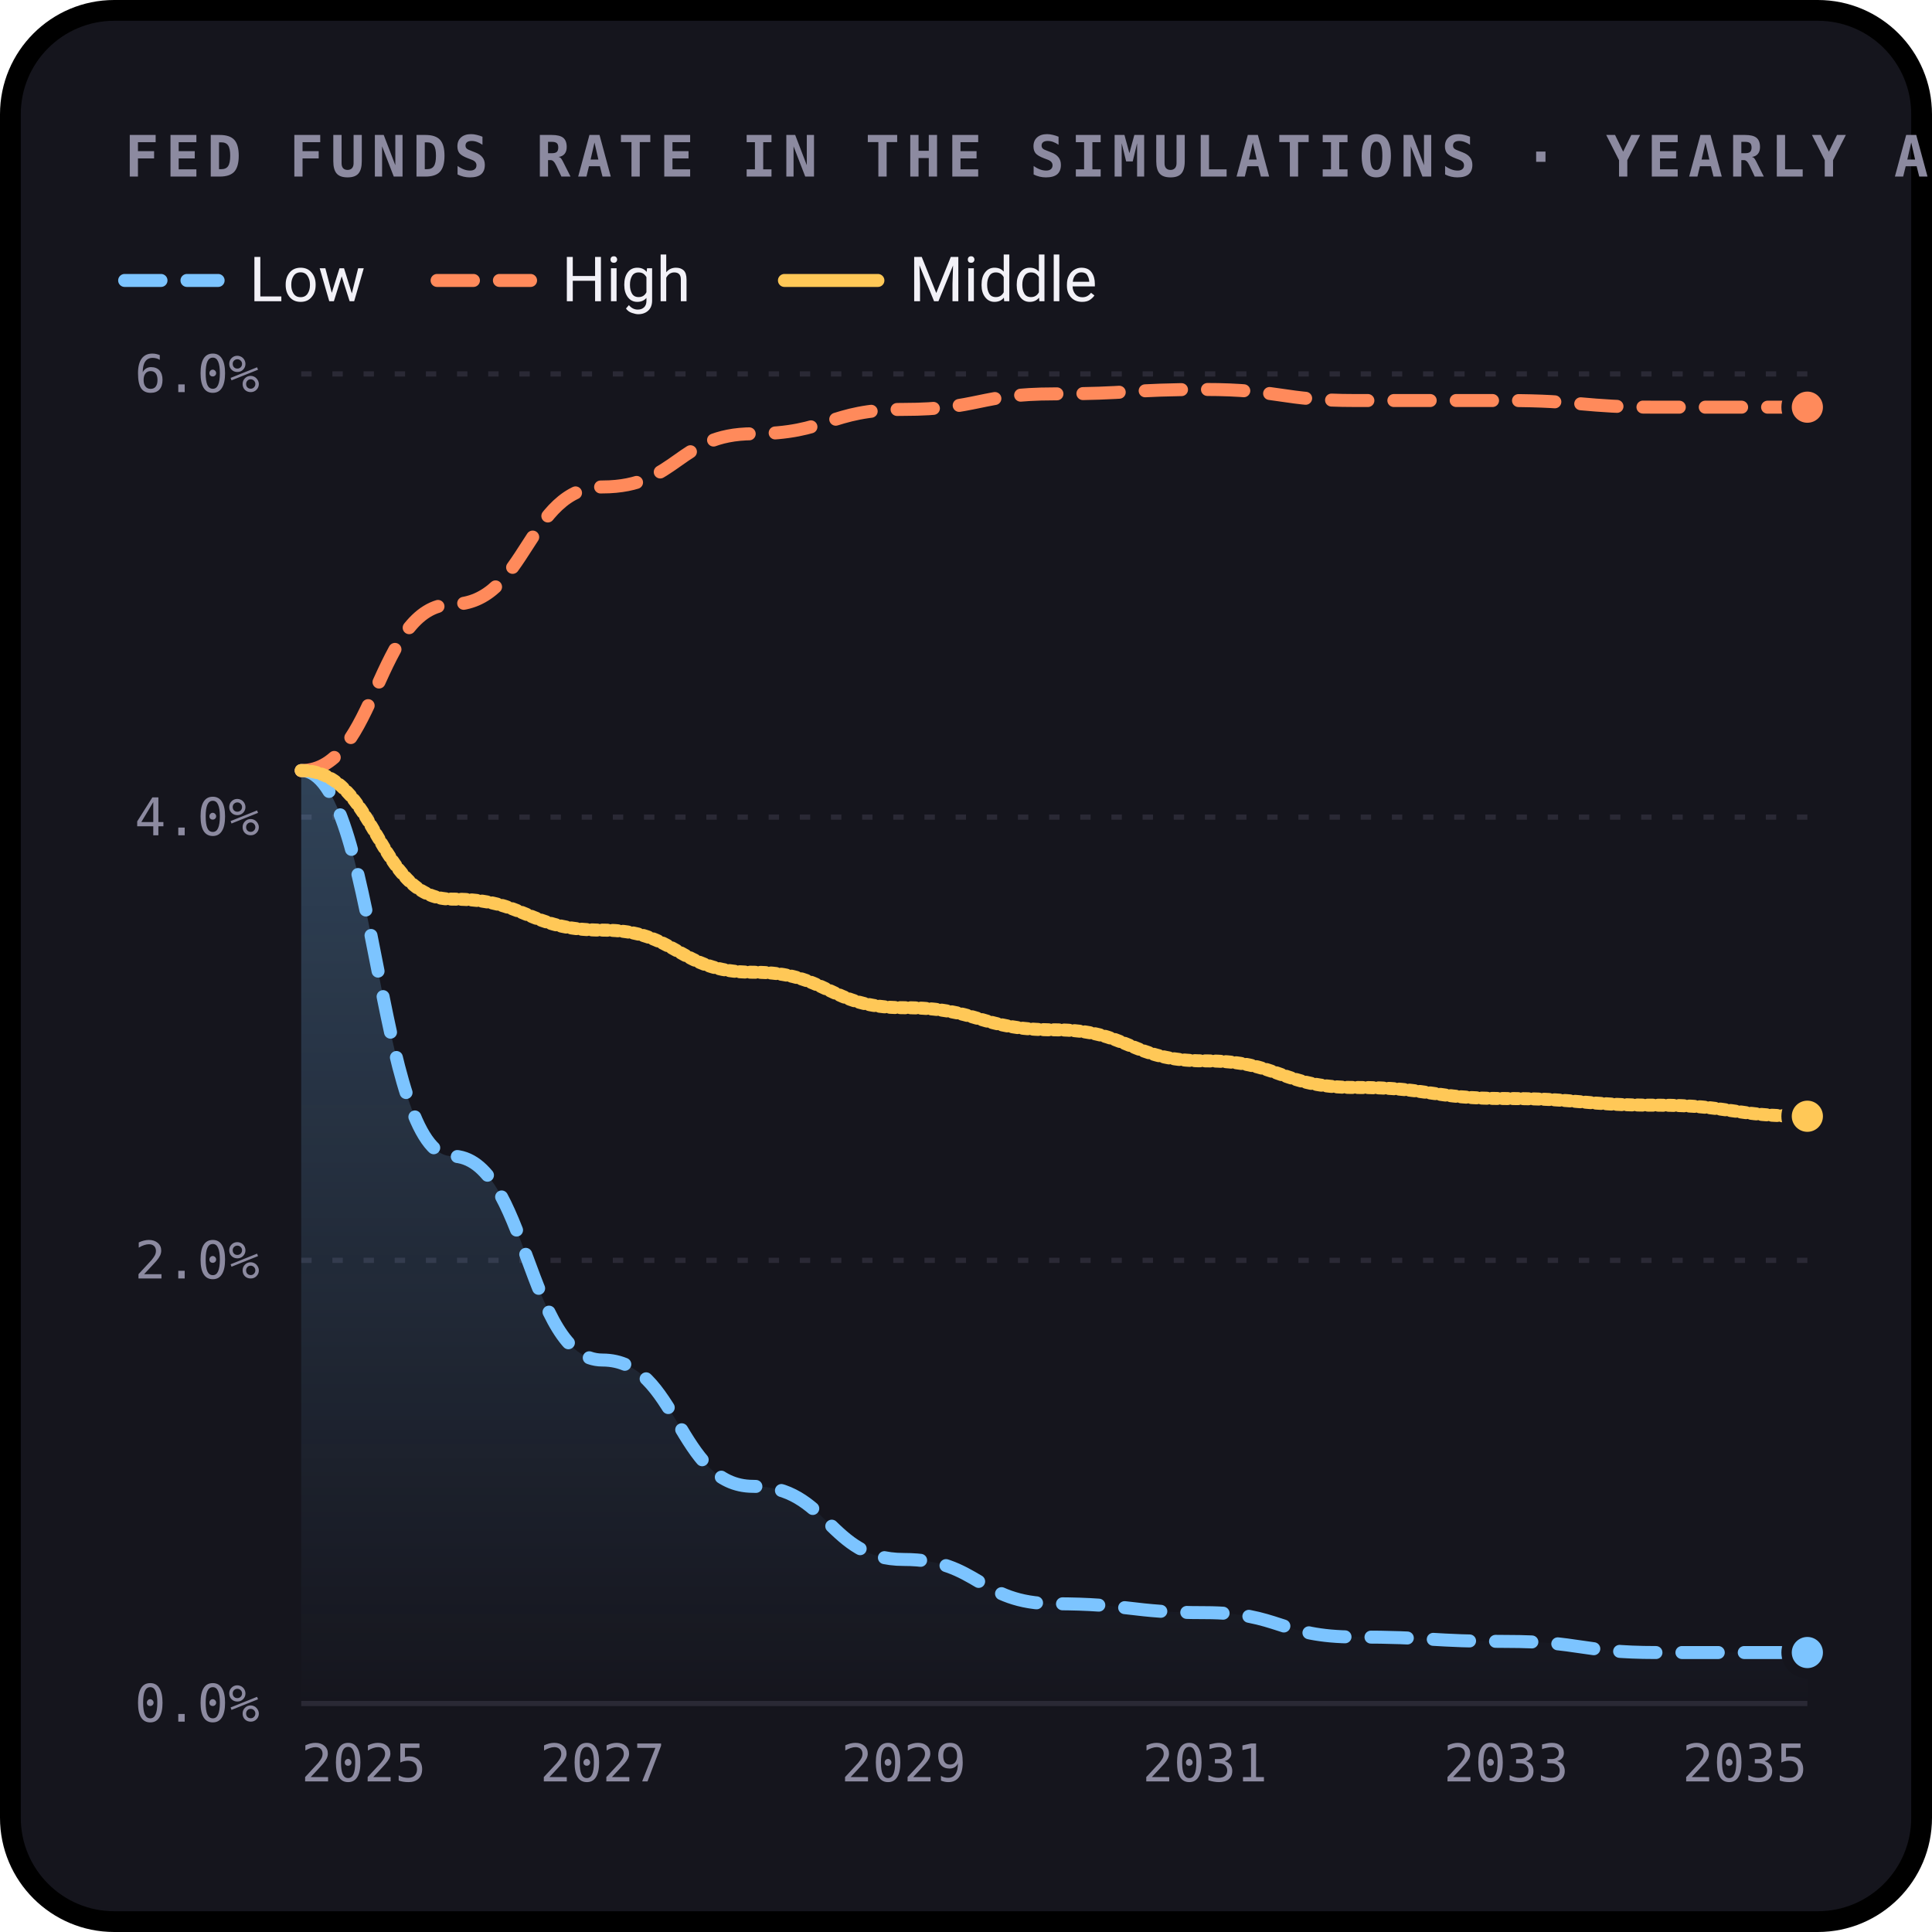
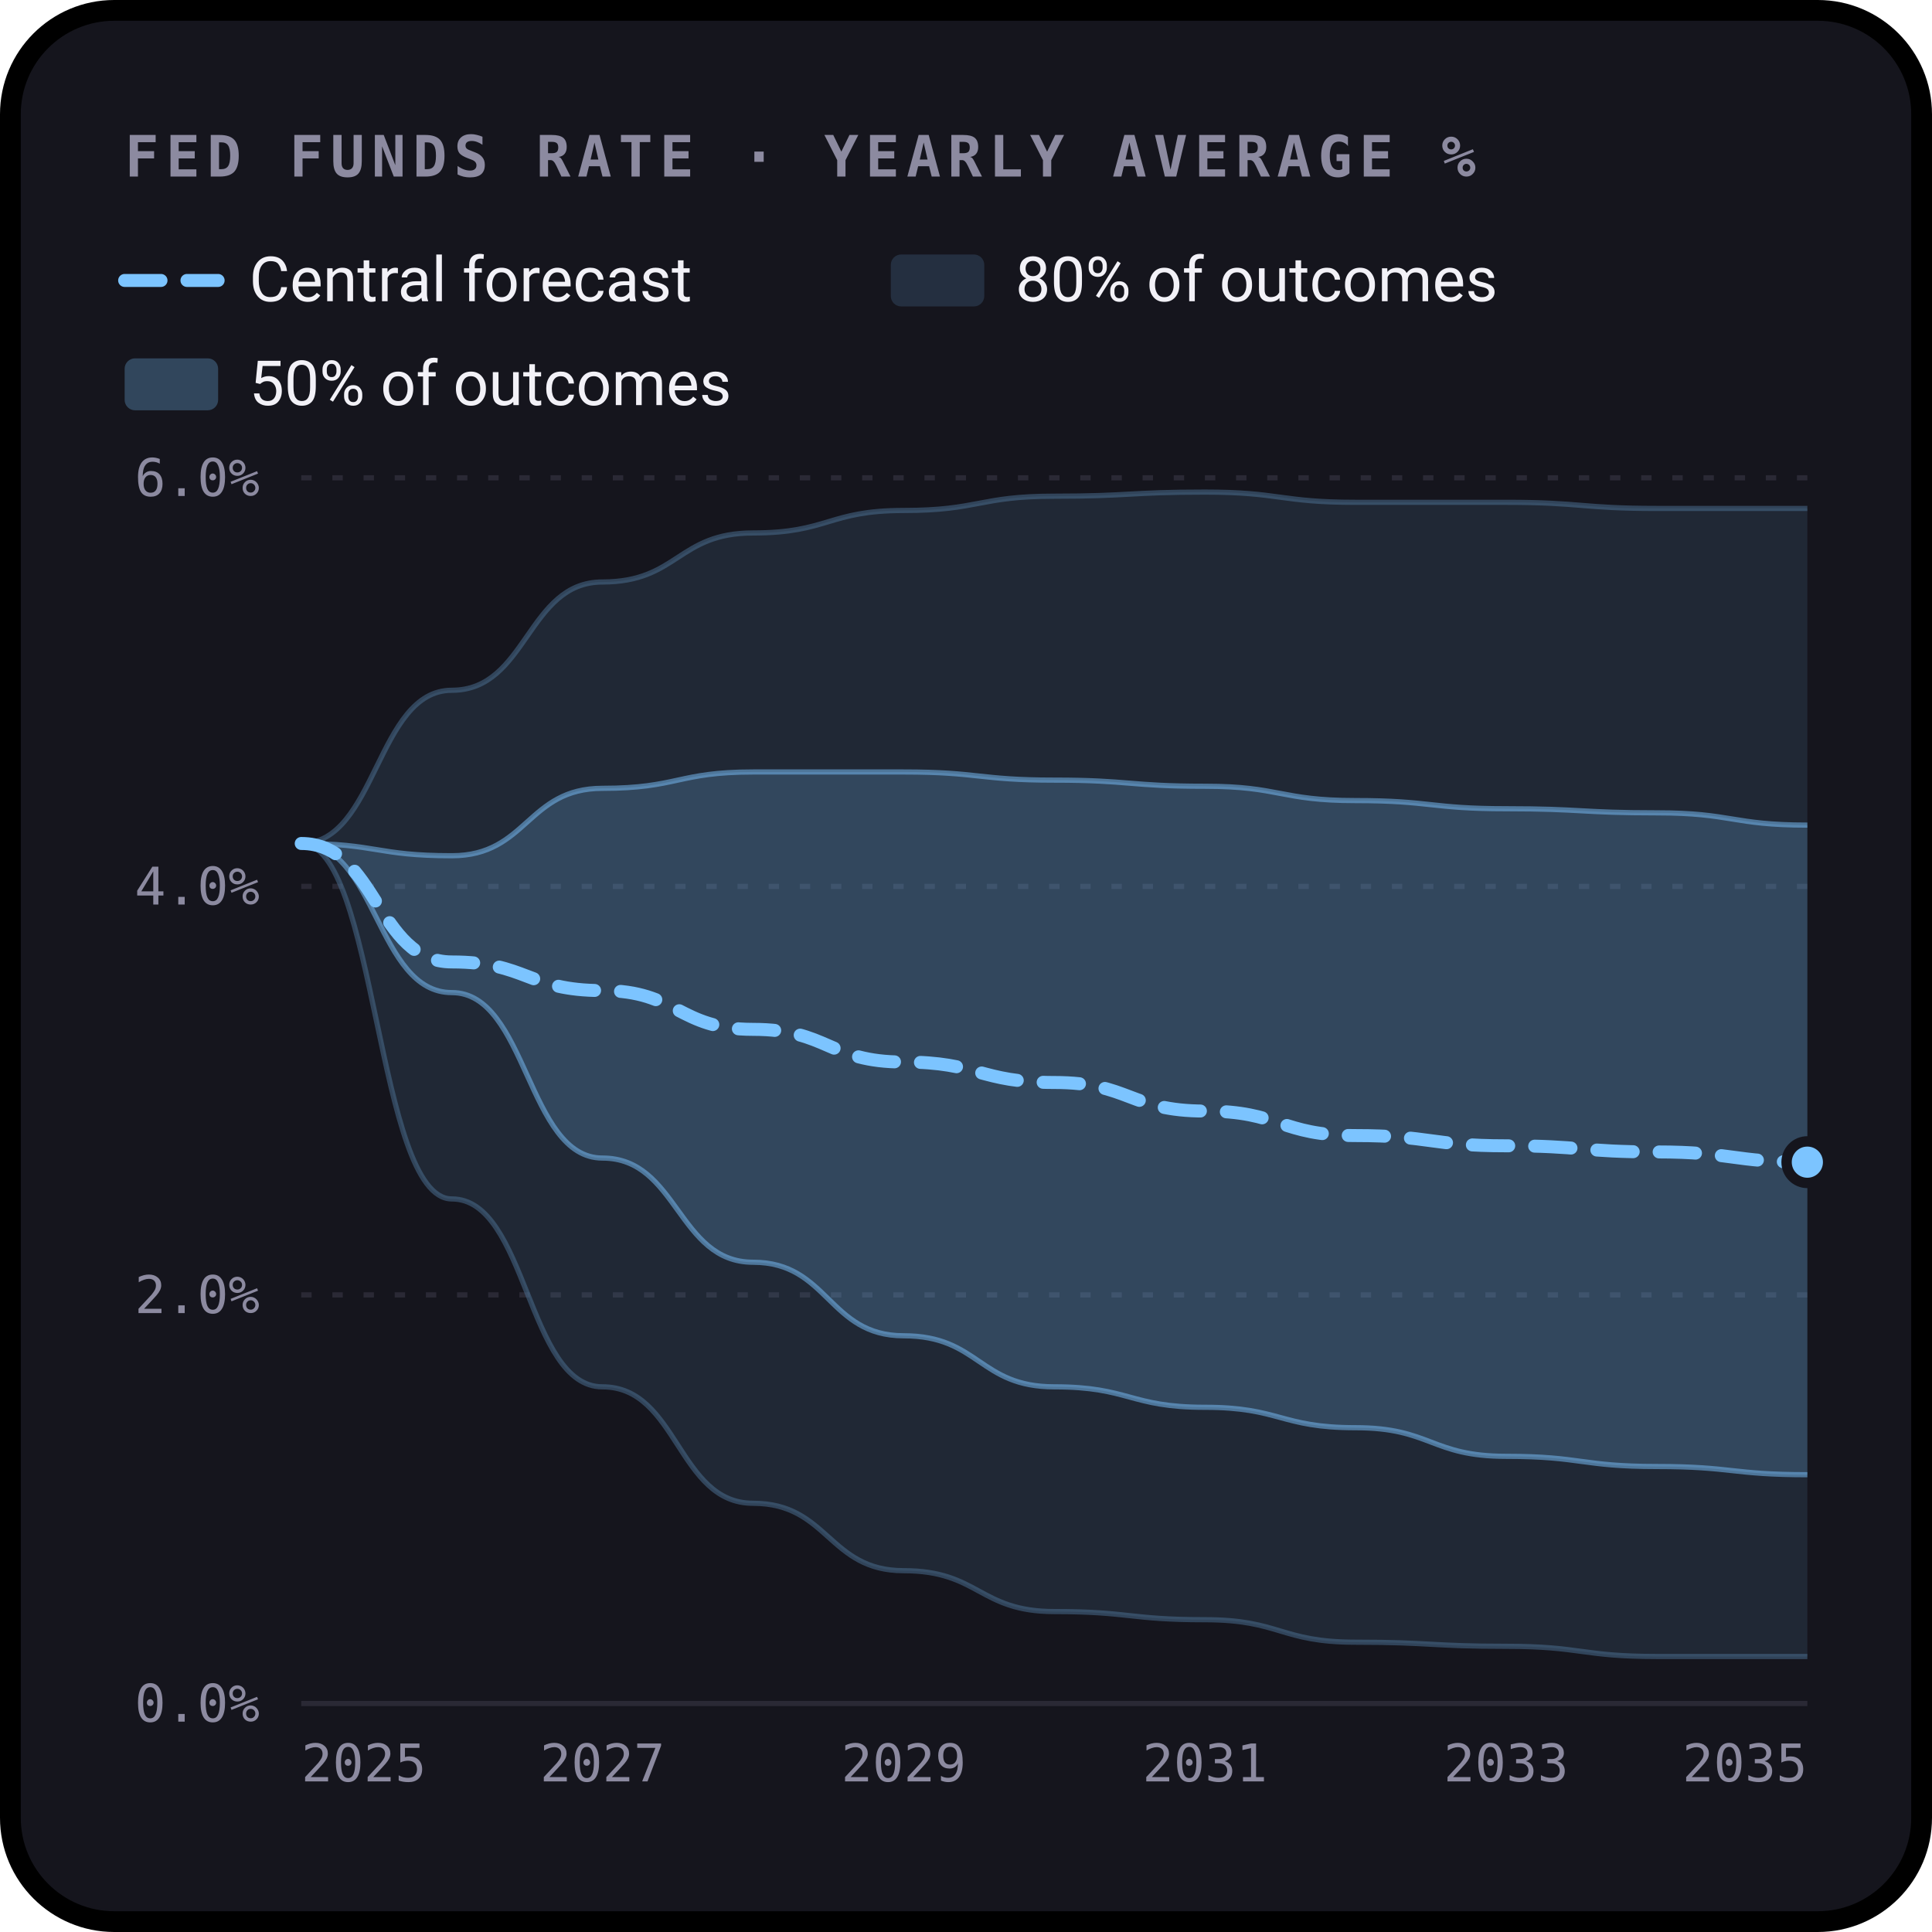
- <svg xmlns="http://www.w3.org/2000/svg" viewBox="0 0 372 372" width="372" height="372" role="img" aria-label="Fed funds rate in the simulations · yearly average %: 3 series over 11 points">
+ <svg xmlns="http://www.w3.org/2000/svg" viewBox="0 0 372 372" width="372" height="372" role="img" aria-label="Fed funds rate · yearly average %: 1 series and 2 bands over 11 points">
  <rect width="372" height="372" rx="22" fill="#000000" />
  <rect x="4" y="4" width="364" height="364" rx="18" fill="#15151d" />
-   <text x="24" y="34" fill="#8c8aa0" font-family="ui-monospace,SFMono-Regular,Menlo,Consolas,monospace" font-size="11" font-weight="600" letter-spacing="1.3">FED FUNDS RATE IN THE SIMULATIONS · YEARLY AVERAGE %</text>
+   <text x="24" y="34" fill="#8c8aa0" font-family="ui-monospace,SFMono-Regular,Menlo,Consolas,monospace" font-size="11" font-weight="600" letter-spacing="1.3">FED FUNDS RATE · YEARLY AVERAGE %</text>
  <line x1="24" x2="42" y1="54" y2="54" stroke="#7CC4FF" stroke-width="2.5" stroke-linecap="round" stroke-dasharray="7 5" />
-   <text x="48" y="58" fill="#f2f1f7" font-family="ui-sans-serif,system-ui,-apple-system,'Segoe UI',Roboto,Helvetica,Arial,sans-serif" font-size="12">Low</text>
-   <line x1="84.16" x2="102.16" y1="54" y2="54" stroke="#FF8A5B" stroke-width="2.5" stroke-linecap="round" stroke-dasharray="7 5" />
-   <text x="108.16" y="58" fill="#f2f1f7" font-family="ui-sans-serif,system-ui,-apple-system,'Segoe UI',Roboto,Helvetica,Arial,sans-serif" font-size="12">High</text>
-   <line x1="151.04" x2="169.04" y1="54" y2="54" stroke="#FFC857" stroke-width="2.5" stroke-linecap="round" />
-   <text x="175.04" y="58" fill="#f2f1f7" font-family="ui-sans-serif,system-ui,-apple-system,'Segoe UI',Roboto,Helvetica,Arial,sans-serif" font-size="12">Middle</text>
+   <text x="48" y="58" fill="#f2f1f7" font-family="ui-sans-serif,system-ui,-apple-system,'Segoe UI',Roboto,Helvetica,Arial,sans-serif" font-size="12">Central forecast</text>
+   <rect x="171.52" y="49" width="18" height="10" rx="2" fill="#4E7599" fill-opacity=".28" />
+   <text x="195.52" y="58" fill="#f2f1f7" font-family="ui-sans-serif,system-ui,-apple-system,'Segoe UI',Roboto,Helvetica,Arial,sans-serif" font-size="12">80% of outcomes</text>
+   <rect x="24" y="69" width="18" height="10" rx="2" fill="#7CC4FF" fill-opacity=".28" />
+   <text x="48" y="78" fill="#f2f1f7" font-family="ui-sans-serif,system-ui,-apple-system,'Segoe UI',Roboto,Helvetica,Arial,sans-serif" font-size="12">50% of outcomes</text>
  <line x1="58" x2="348" y1="328" y2="328" stroke="#2a2935" />
  <text x="50" y="331.5" fill="#8c8aa0" font-family="ui-monospace,SFMono-Regular,Menlo,Consolas,monospace" font-size="10" text-anchor="end">0.0%</text>
-   <line x1="58" x2="348" y1="242.67" y2="242.67" stroke="#2a2935" stroke-dasharray="2 4" />
-   <text x="50" y="246.17" fill="#8c8aa0" font-family="ui-monospace,SFMono-Regular,Menlo,Consolas,monospace" font-size="10" text-anchor="end">2.0%</text>
-   <line x1="58" x2="348" y1="157.33" y2="157.33" stroke="#2a2935" stroke-dasharray="2 4" />
-   <text x="50" y="160.83" fill="#8c8aa0" font-family="ui-monospace,SFMono-Regular,Menlo,Consolas,monospace" font-size="10" text-anchor="end">4.0%</text>
-   <line x1="58" x2="348" y1="72" y2="72" stroke="#2a2935" stroke-dasharray="2 4" />
-   <text x="50" y="75.5" fill="#8c8aa0" font-family="ui-monospace,SFMono-Regular,Menlo,Consolas,monospace" font-size="10" text-anchor="end">6.0%</text>
+   <line x1="58" x2="348" y1="249.33" y2="249.33" stroke="#2a2935" stroke-dasharray="2 4" />
+   <text x="50" y="252.83" fill="#8c8aa0" font-family="ui-monospace,SFMono-Regular,Menlo,Consolas,monospace" font-size="10" text-anchor="end">2.0%</text>
+   <line x1="58" x2="348" y1="170.67" y2="170.67" stroke="#2a2935" stroke-dasharray="2 4" />
+   <text x="50" y="174.17" fill="#8c8aa0" font-family="ui-monospace,SFMono-Regular,Menlo,Consolas,monospace" font-size="10" text-anchor="end">4.0%</text>
+   <line x1="58" x2="348" y1="92" y2="92" stroke="#2a2935" stroke-dasharray="2 4" />
+   <text x="50" y="95.5" fill="#8c8aa0" font-family="ui-monospace,SFMono-Regular,Menlo,Consolas,monospace" font-size="10" text-anchor="end">6.0%</text>
  <text x="58" y="343" fill="#8c8aa0" font-family="ui-monospace,SFMono-Regular,Menlo,Consolas,monospace" font-size="10" text-anchor="start">2025</text>
  <text x="116" y="343" fill="#8c8aa0" font-family="ui-monospace,SFMono-Regular,Menlo,Consolas,monospace" font-size="10" text-anchor="middle">2027</text>
  <text x="174" y="343" fill="#8c8aa0" font-family="ui-monospace,SFMono-Regular,Menlo,Consolas,monospace" font-size="10" text-anchor="middle">2029</text>
  <text x="232" y="343" fill="#8c8aa0" font-family="ui-monospace,SFMono-Regular,Menlo,Consolas,monospace" font-size="10" text-anchor="middle">2031</text>
  <text x="290" y="343" fill="#8c8aa0" font-family="ui-monospace,SFMono-Regular,Menlo,Consolas,monospace" font-size="10" text-anchor="middle">2033</text>
  <text x="348" y="343" fill="#8c8aa0" font-family="ui-monospace,SFMono-Regular,Menlo,Consolas,monospace" font-size="10" text-anchor="end">2035</text>
-   <defs>
-     <linearGradient id="bzcg1e613y01" x1="0" y1="0" x2="0" y2="1">
-       <stop offset="0" stop-color="#7CC4FF" stop-opacity=".26" />
-       <stop offset="1" stop-color="#7CC4FF" stop-opacity="0" />
-     </linearGradient>
-   </defs>
-   <path d="M58,148.37C72.5,148.37 72.5,222.61 87,222.61C101.5,222.61 101.5,261.87 116,261.87C130.5,261.87 130.5,286.19 145,286.19C159.5,286.19 159.5,300.27 174,300.27C188.5,300.27 188.5,308.8 203,308.8C217.5,308.8 217.5,310.51 232,310.51C246.5,310.51 246.5,315.2 261,315.2C275.5,315.2 275.5,316.05 290,316.05C304.5,316.05 304.5,318.19 319,318.19C333.5,318.19 333.5,318.19 348,318.19L348,328L58,328Z" fill="url(#bzcg1e613y01)" />
-   <path d="M58,148.37C72.5,148.37 72.5,222.61 87,222.61C101.5,222.61 101.5,261.87 116,261.87C130.5,261.87 130.5,286.19 145,286.19C159.5,286.19 159.5,300.27 174,300.27C188.5,300.27 188.5,308.8 203,308.8C217.5,308.8 217.5,310.51 232,310.51C246.5,310.51 246.5,315.2 261,315.2C275.5,315.2 275.5,316.05 290,316.05C304.5,316.05 304.5,318.19 319,318.19C333.5,318.19 333.5,318.19 348,318.19" fill="none" stroke="#7CC4FF" stroke-width="2.5" stroke-linecap="round" stroke-linejoin="round" stroke-dasharray="7 5" />
-   <circle cx="348" cy="318.19" r="4" fill="#7CC4FF" stroke="#15151d" stroke-width="2" />
-   <path d="M58,148.37C72.5,148.37 72.5,116.37 87,116.37C101.5,116.37 101.5,93.76 116,93.76C130.5,93.76 130.5,83.52 145,83.52C159.5,83.52 159.5,78.83 174,78.83C188.5,78.83 188.5,75.84 203,75.84C217.5,75.84 217.5,74.99 232,74.99C246.5,74.99 246.5,77.12 261,77.12C275.5,77.12 275.5,77.12 290,77.12C304.5,77.12 304.5,78.4 319,78.4C333.5,78.4 333.5,78.4 348,78.4" fill="none" stroke="#FF8A5B" stroke-width="2.5" stroke-linecap="round" stroke-linejoin="round" stroke-dasharray="7 5" />
-   <circle cx="348" cy="78.4" r="4" fill="#FF8A5B" stroke="#15151d" stroke-width="2" />
-   <path d="M58,148.37C72.5,148.37 72.5,173.12 87,173.12C101.5,173.12 101.5,179.09 116,179.09C130.5,179.09 130.5,187.2 145,187.2C159.5,187.2 159.5,194.03 174,194.03C188.5,194.03 188.5,198.29 203,198.29C217.5,198.29 217.5,204.27 232,204.27C246.5,204.27 246.5,209.39 261,209.39C275.5,209.39 275.5,211.52 290,211.52C304.5,211.52 304.5,212.8 319,212.8C333.5,212.8 333.5,214.93 348,214.93" fill="none" stroke="#FFC857" stroke-width="2.5" stroke-linecap="round" stroke-linejoin="round" pathLength="1" style="stroke-dasharray:1" />
-   <circle cx="348" cy="214.93" r="4" fill="#FFC857" stroke="#15151d" stroke-width="2" />
+   <path d="M58,162.41C72.5,162.41 72.5,132.91 87,132.91C101.5,132.91 101.5,112.06 116,112.06C130.5,112.06 130.5,102.62 145,102.62C159.5,102.62 159.5,98.29 174,98.29C188.5,98.29 188.5,95.54 203,95.54C217.5,95.54 217.5,94.75 232,94.75C246.5,94.75 246.5,96.72 261,96.72C275.5,96.72 275.5,96.72 290,96.72C304.5,96.72 304.5,97.9 319,97.9C333.5,97.9 333.5,97.9 348,97.9L348,318.95C333.5,318.95 333.5,318.95 319,318.95C304.5,318.95 304.5,316.99 290,316.99C275.5,316.99 275.5,316.2 261,316.2C246.5,316.2 246.5,311.87 232,311.87C217.5,311.87 217.5,310.3 203,310.3C188.5,310.3 188.5,302.43 174,302.43C159.5,302.43 159.5,289.45 145,289.45C130.5,289.45 130.5,267.03 116,267.03C101.5,267.03 101.5,230.85 87,230.85C72.5,230.85 72.5,162.41 58,162.41Z" fill="#4E7599" fill-opacity=".2" />
+   <path d="M58,162.41C72.5,162.41 72.5,132.91 87,132.91C101.5,132.91 101.5,112.06 116,112.06C130.5,112.06 130.5,102.62 145,102.62C159.5,102.62 159.5,98.29 174,98.29C188.5,98.29 188.5,95.54 203,95.54C217.5,95.54 217.5,94.75 232,94.75C246.5,94.75 246.5,96.72 261,96.72C275.5,96.72 275.5,96.72 290,96.72C304.5,96.72 304.5,97.9 319,97.9C333.5,97.9 333.5,97.9 348,97.9M58,162.41C72.5,162.41 72.5,230.85 87,230.85C101.5,230.85 101.5,267.03 116,267.03C130.5,267.03 130.5,289.45 145,289.45C159.5,289.45 159.5,302.43 174,302.43C188.5,302.43 188.5,310.3 203,310.3C217.5,310.3 217.5,311.87 232,311.87C246.5,311.87 246.5,316.2 261,316.2C275.5,316.2 275.5,316.99 290,316.99C304.5,316.99 304.5,318.95 319,318.95C333.5,318.95 333.5,318.95 348,318.95" fill="none" stroke="#4E7599" stroke-opacity=".5" stroke-width="1" />
+   <path d="M58,162.41C72.5,162.41 72.5,164.77 87,164.77C101.5,164.77 101.5,151.79 116,151.79C130.5,151.79 130.5,148.64 145,148.64C159.5,148.64 159.5,148.64 174,148.64C188.5,148.64 188.5,150.21 203,150.21C217.5,150.21 217.5,151.39 232,151.39C246.5,151.39 246.5,154.15 261,154.15C275.5,154.15 275.5,155.72 290,155.72C304.5,155.72 304.5,156.51 319,156.51C333.5,156.51 333.5,158.87 348,158.87L348,283.95C333.5,283.95 333.5,282.37 319,282.37C304.5,282.37 304.5,280.41 290,280.41C275.5,280.41 275.5,274.9 261,274.9C246.5,274.9 246.5,270.97 232,270.97C217.5,270.97 217.5,267.03 203,267.03C188.5,267.03 188.5,257.2 174,257.2C159.5,257.2 159.5,243.04 145,243.04C130.5,243.04 130.5,222.98 116,222.98C101.5,222.98 101.5,191.12 87,191.12C72.5,191.12 72.5,162.41 58,162.41Z" fill="#7CC4FF" fill-opacity=".2" />
+   <path d="M58,162.41C72.5,162.41 72.5,164.77 87,164.77C101.5,164.77 101.5,151.79 116,151.79C130.5,151.79 130.5,148.64 145,148.64C159.5,148.64 159.5,148.64 174,148.64C188.5,148.64 188.5,150.21 203,150.21C217.5,150.21 217.5,151.39 232,151.39C246.5,151.39 246.5,154.15 261,154.15C275.5,154.15 275.5,155.72 290,155.72C304.5,155.72 304.5,156.51 319,156.51C333.5,156.51 333.5,158.87 348,158.87M58,162.41C72.5,162.41 72.5,191.12 87,191.12C101.5,191.12 101.5,222.98 116,222.98C130.5,222.98 130.5,243.04 145,243.04C159.5,243.04 159.5,257.2 174,257.2C188.5,257.2 188.5,267.03 203,267.03C217.5,267.03 217.5,270.97 232,270.97C246.5,270.97 246.5,274.9 261,274.9C275.5,274.9 275.5,280.41 290,280.41C304.5,280.41 304.5,282.37 319,282.37C333.5,282.37 333.5,283.95 348,283.95" fill="none" stroke="#7CC4FF" stroke-opacity=".5" stroke-width="1" />
+   <path d="M58,162.41C72.5,162.41 72.5,185.22 87,185.22C101.5,185.22 101.5,190.73 116,190.73C130.5,190.73 130.5,198.2 145,198.2C159.5,198.2 159.5,204.49 174,204.49C188.5,204.49 188.5,208.43 203,208.43C217.5,208.43 217.5,213.93 232,213.93C246.5,213.93 246.5,218.65 261,218.65C275.5,218.65 275.5,220.62 290,220.62C304.5,220.62 304.5,221.8 319,221.8C333.5,221.8 333.5,223.77 348,223.77" fill="none" stroke="#7CC4FF" stroke-width="2.5" stroke-linecap="round" stroke-linejoin="round" stroke-dasharray="7 5" />
+   <circle cx="348" cy="223.77" r="4" fill="#7CC4FF" stroke="#15151d" stroke-width="2" />
</svg>
